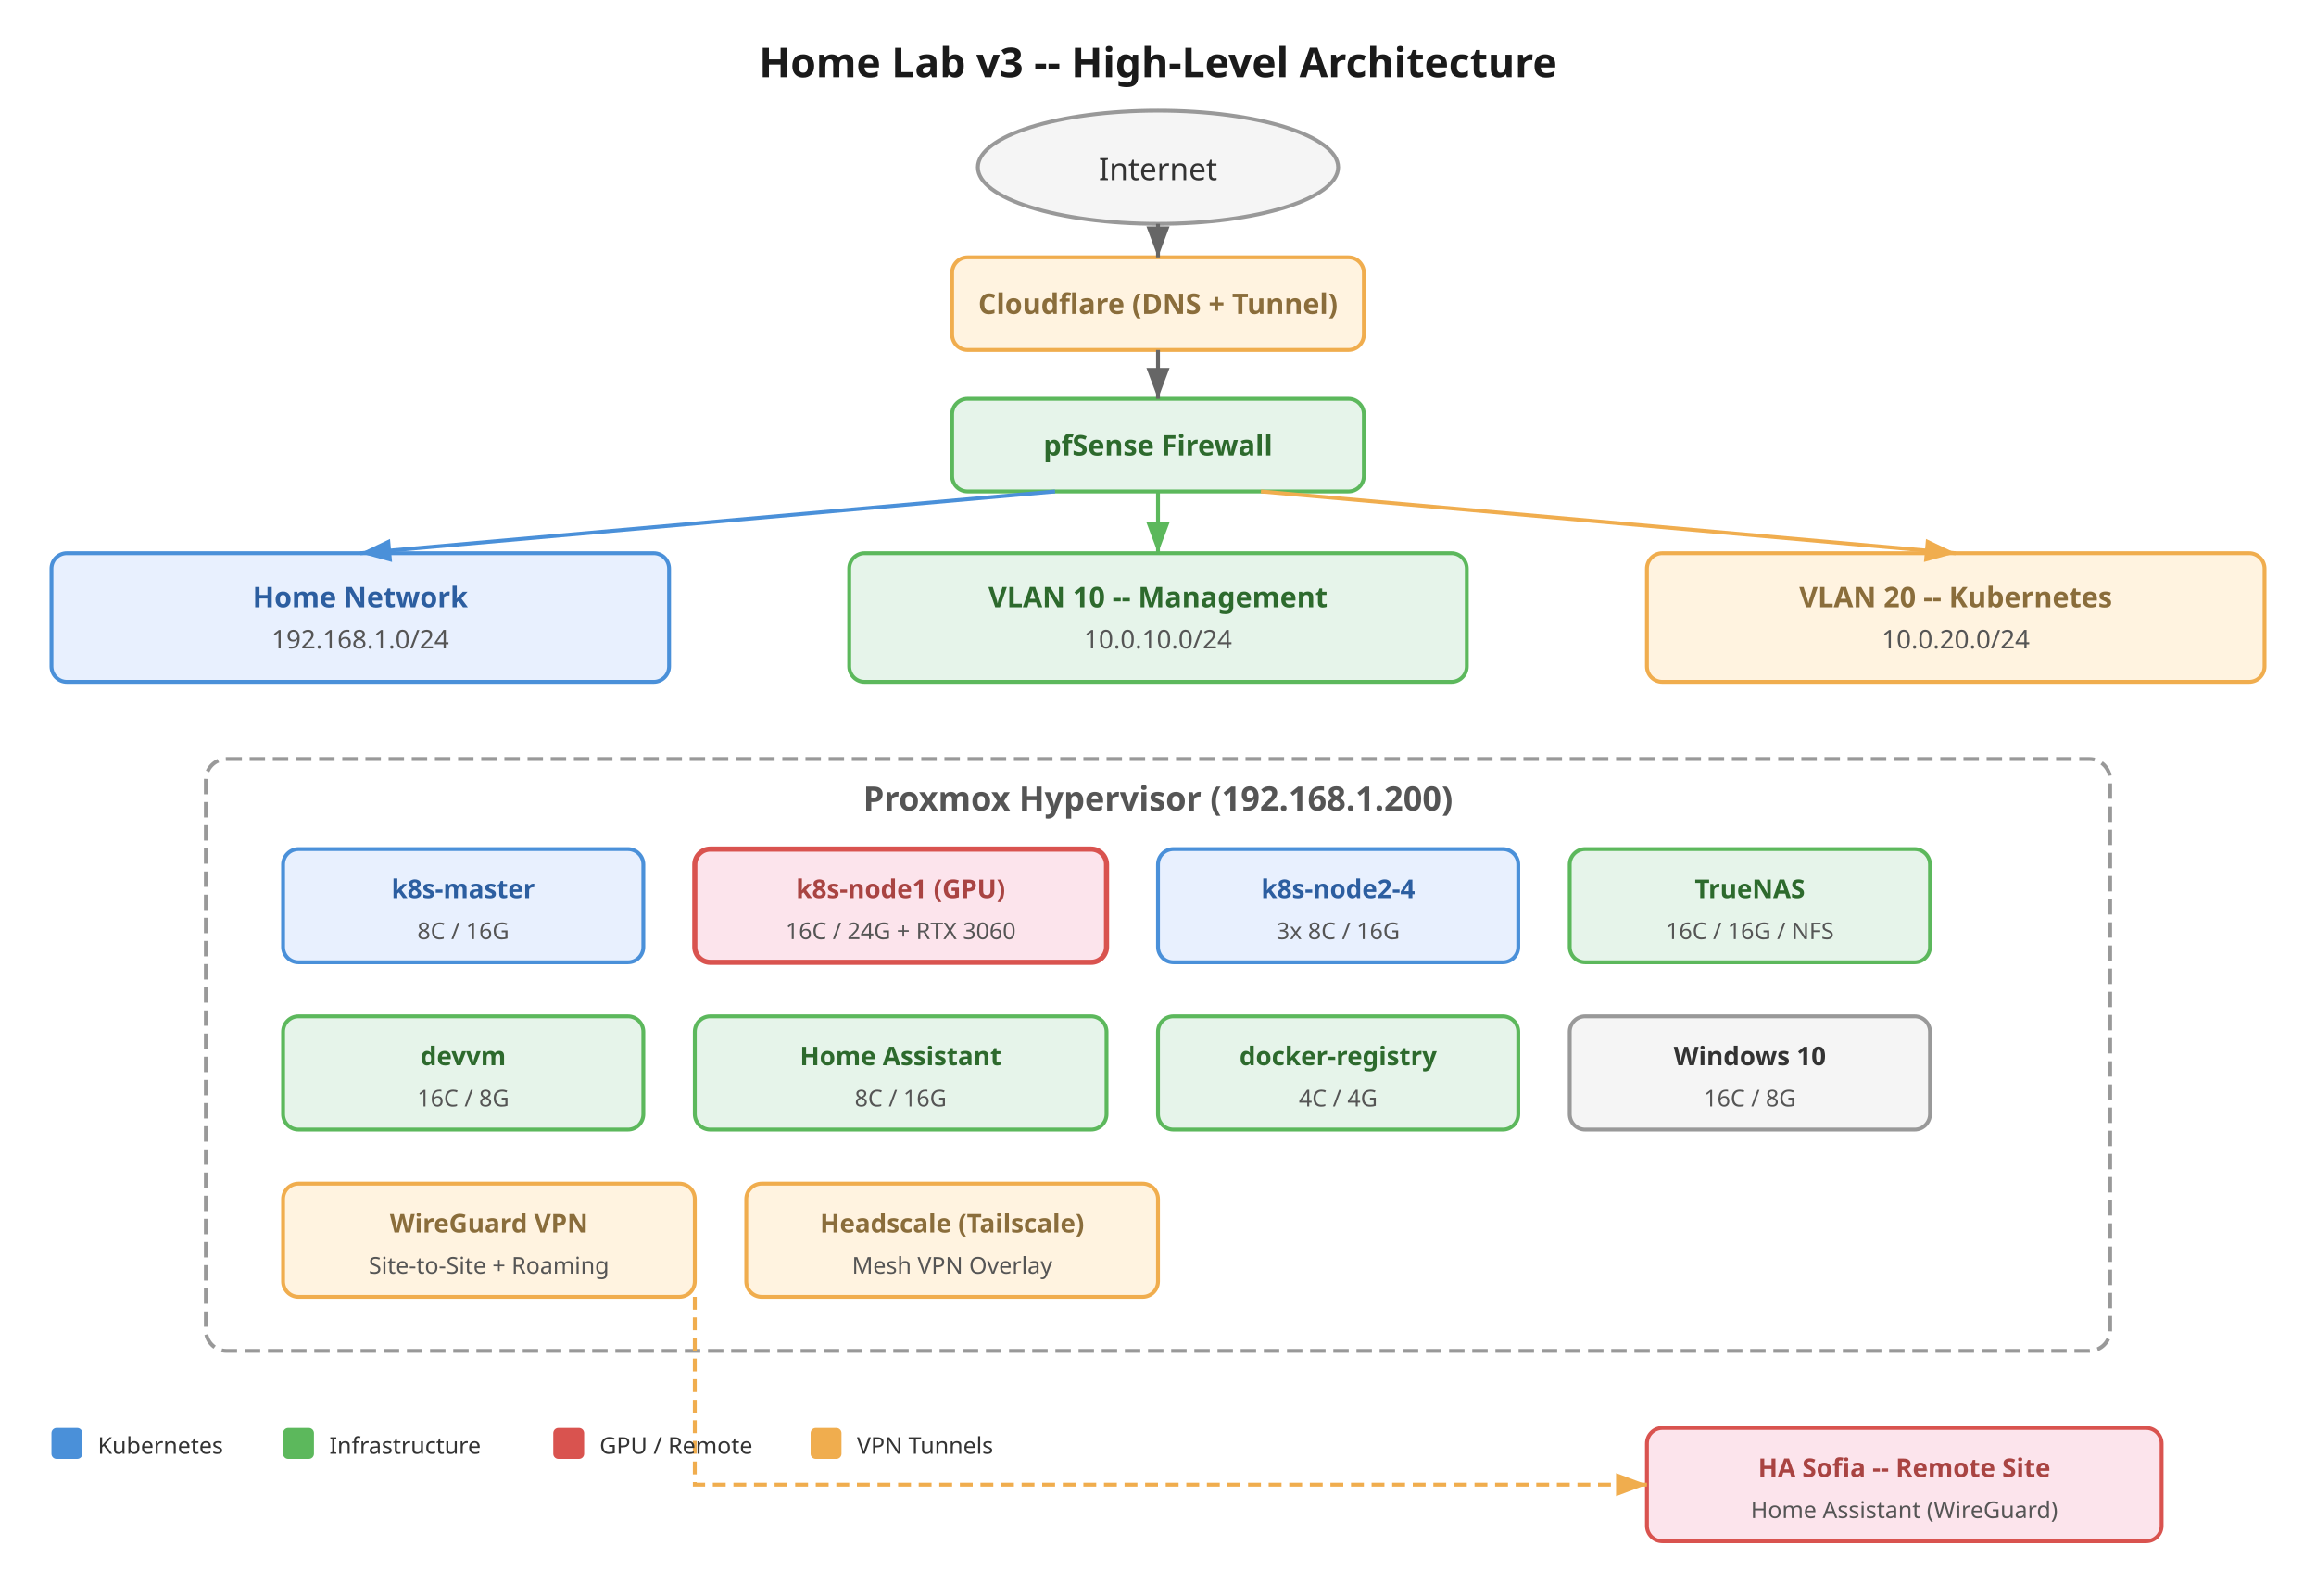
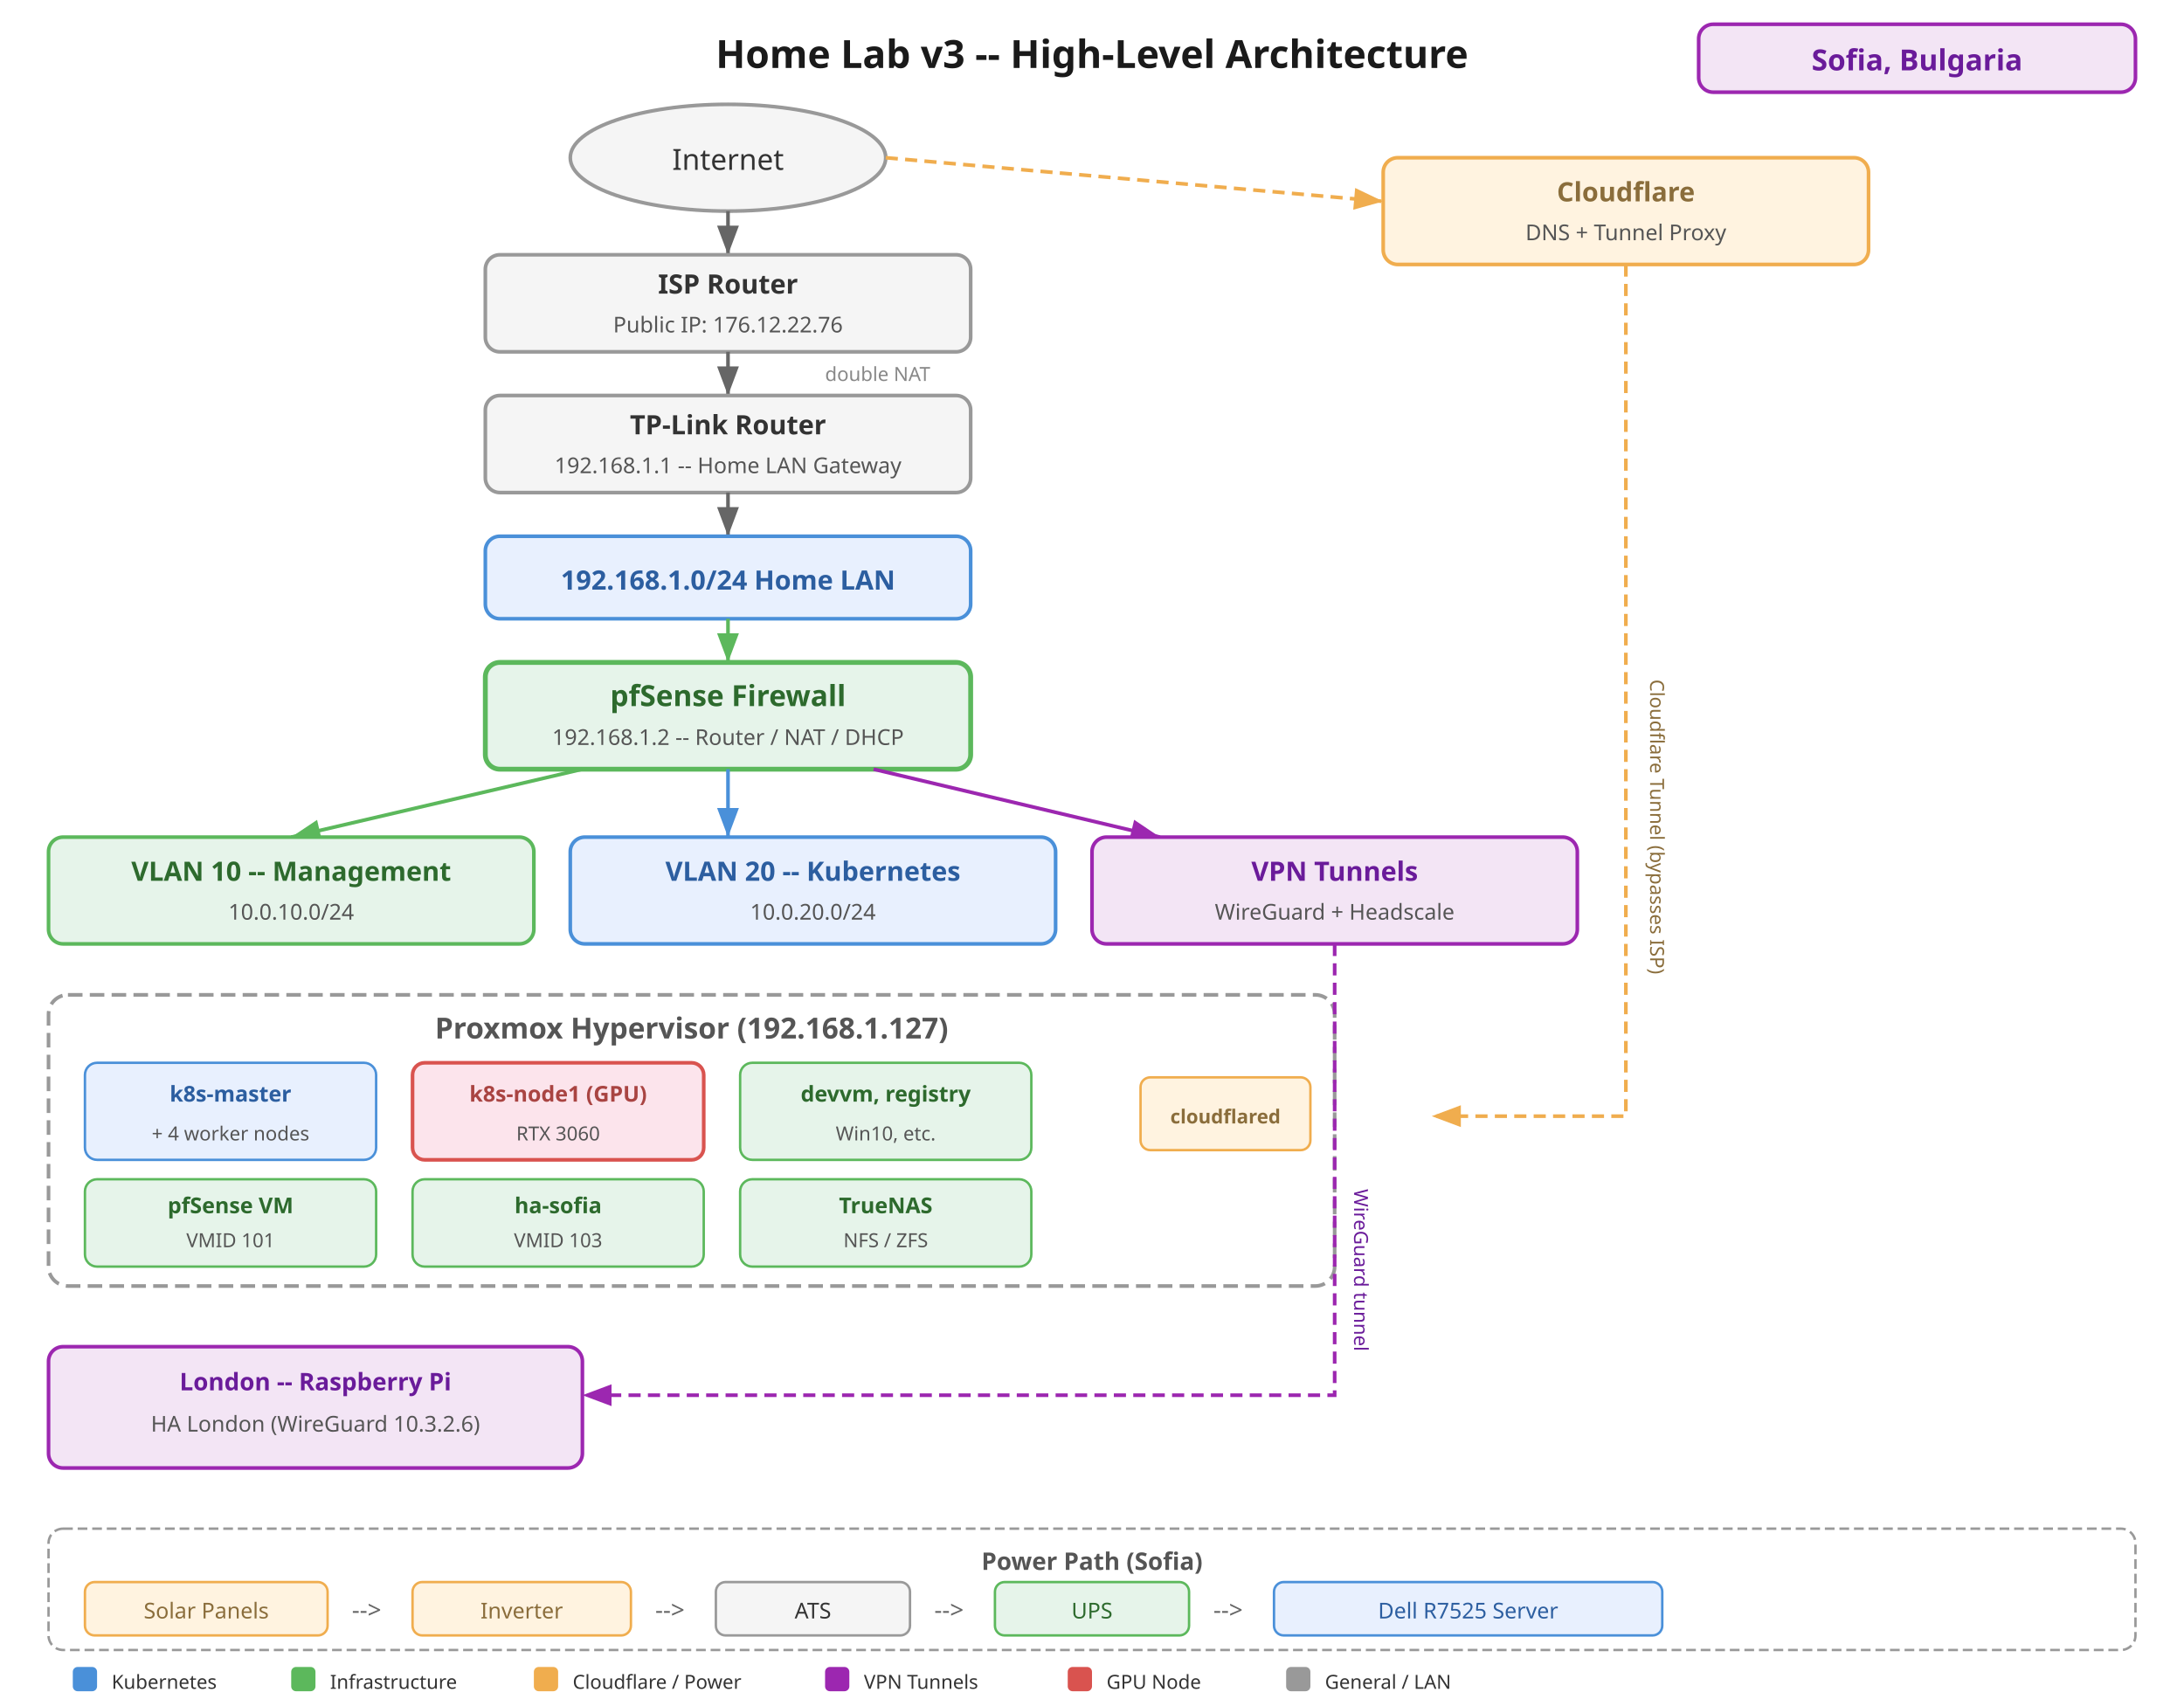
- <svg xmlns="http://www.w3.org/2000/svg" viewBox="0 0 900 620" width="900" height="620" font-family="sans-serif">
+ <svg xmlns="http://www.w3.org/2000/svg" viewBox="0 0 900 700" width="900" height="700" font-family="sans-serif">
  <defs>
    <marker id="arrow-gray" markerWidth="8" markerHeight="6" refX="8" refY="3" orient="auto">
      <path d="M0,0 L8,3 L0,6" fill="#666666" />
    </marker>
    <marker id="arrow-blue" markerWidth="8" markerHeight="6" refX="8" refY="3" orient="auto">
      <path d="M0,0 L8,3 L0,6" fill="#4a90d9" />
    </marker>
    <marker id="arrow-green" markerWidth="8" markerHeight="6" refX="8" refY="3" orient="auto">
      <path d="M0,0 L8,3 L0,6" fill="#5cb85c" />
    </marker>
    <marker id="arrow-orange" markerWidth="8" markerHeight="6" refX="8" refY="3" orient="auto">
      <path d="M0,0 L8,3 L0,6" fill="#f0ad4e" />
    </marker>
+     <marker id="arrow-purple" markerWidth="8" markerHeight="6" refX="8" refY="3" orient="auto">
+       <path d="M0,0 L8,3 L0,6" fill="#9c27b0" />
+     </marker>
+     <marker id="arrow-red" markerWidth="8" markerHeight="6" refX="8" refY="3" orient="auto">
+       <path d="M0,0 L8,3 L0,6" fill="#d9534f" />
+     </marker>
  </defs>
-   <text x="450" y="30" fill="#1a1a1a" font-size="16" font-weight="bold" text-anchor="middle">Home Lab v3 -- High-Level Architecture</text>
-   <g data-label="Internet">
-     <ellipse cx="450" cy="65" rx="70" ry="22" fill="#f5f5f5" stroke="#999999" stroke-width="1.5" />
-     <text x="450" y="70" fill="#333333" font-size="12" text-anchor="middle">Internet</text>
-   </g>
-   <g data-label="Cloudflare">
-     <rect x="370" y="100" width="160" height="36" rx="6" fill="#fff3e0" stroke="#f0ad4e" stroke-width="1.5" />
-     <text x="450" y="122" fill="#8a6d3b" font-size="11" font-weight="bold" text-anchor="middle">Cloudflare (DNS + Tunnel)</text>
-   </g>
-   <line x1="450" y1="87" x2="450" y2="100" stroke="#666666" stroke-width="1.5" marker-end="url(#arrow-gray)" />
-   <g data-label="pfSense">
-     <rect x="370" y="155" width="160" height="36" rx="6" fill="#e6f4ea" stroke="#5cb85c" stroke-width="1.5" />
-     <text x="450" y="177" fill="#2d6a2d" font-size="11" font-weight="bold" text-anchor="middle">pfSense Firewall</text>
-   </g>
-   <line x1="450" y1="136" x2="450" y2="155" stroke="#666666" stroke-width="1.5" marker-end="url(#arrow-gray)" />
-   <g data-label="Home Network">
-     <rect x="20" y="215" width="240" height="50" rx="6" fill="#e8f0fe" stroke="#4a90d9" stroke-width="1.5" />
-     <text x="140" y="236" fill="#2c5ea0" font-size="11" font-weight="bold" text-anchor="middle">Home Network</text>
-     <text x="140" y="252" fill="#555555" font-size="10" text-anchor="middle">192.168.1.0/24</text>
-   </g>
-   <g data-label="Management VLAN">
-     <rect x="330" y="215" width="240" height="50" rx="6" fill="#e6f4ea" stroke="#5cb85c" stroke-width="1.5" />
-     <text x="450" y="236" fill="#2d6a2d" font-size="11" font-weight="bold" text-anchor="middle">VLAN 10 -- Management</text>
-     <text x="450" y="252" fill="#555555" font-size="10" text-anchor="middle">10.0.10.0/24</text>
-   </g>
-   <g data-label="Kubernetes VLAN">
-     <rect x="640" y="215" width="240" height="50" rx="6" fill="#fff3e0" stroke="#f0ad4e" stroke-width="1.5" />
-     <text x="760" y="236" fill="#8a6d3b" font-size="11" font-weight="bold" text-anchor="middle">VLAN 20 -- Kubernetes</text>
-     <text x="760" y="252" fill="#555555" font-size="10" text-anchor="middle">10.0.20.0/24</text>
-   </g>
-   <line x1="410" y1="191" x2="140" y2="215" stroke="#4a90d9" stroke-width="1.5" marker-end="url(#arrow-blue)" />
-   <line x1="450" y1="191" x2="450" y2="215" stroke="#5cb85c" stroke-width="1.5" marker-end="url(#arrow-green)" />
-   <line x1="490" y1="191" x2="760" y2="215" stroke="#f0ad4e" stroke-width="1.5" marker-end="url(#arrow-orange)" />
-   <g data-label="Proxmox Hypervisor">
-     <rect x="80" y="295" width="740" height="230" rx="8" fill="none" stroke="#999999" stroke-width="1.5" stroke-dasharray="6,3" />
-     <text x="450" y="315" fill="#555555" font-size="13" font-weight="bold" text-anchor="middle">Proxmox Hypervisor (192.168.1.200)</text>
-   </g>
-   <g data-label="k8s-master">
-     <rect x="110" y="330" width="140" height="44" rx="6" fill="#e8f0fe" stroke="#4a90d9" stroke-width="1.5" />
-     <text x="180" y="349" fill="#2c5ea0" font-size="10" font-weight="bold" text-anchor="middle">k8s-master</text>
-     <text x="180" y="365" fill="#555555" font-size="9" text-anchor="middle">8C / 16G</text>
-   </g>
-   <g data-label="k8s-node1 GPU">
-     <rect x="270" y="330" width="160" height="44" rx="6" fill="#fce4ec" stroke="#d9534f" stroke-width="2" />
-     <text x="350" y="349" fill="#a94442" font-size="10" font-weight="bold" text-anchor="middle">k8s-node1 (GPU)</text>
-     <text x="350" y="365" fill="#555555" font-size="9" text-anchor="middle">16C / 24G + RTX 3060</text>
-   </g>
-   <g data-label="k8s-node2-4">
-     <rect x="450" y="330" width="140" height="44" rx="6" fill="#e8f0fe" stroke="#4a90d9" stroke-width="1.5" />
-     <text x="520" y="349" fill="#2c5ea0" font-size="10" font-weight="bold" text-anchor="middle">k8s-node2-4</text>
-     <text x="520" y="365" fill="#555555" font-size="9" text-anchor="middle">3x 8C / 16G</text>
-   </g>
-   <g data-label="TrueNAS">
-     <rect x="610" y="330" width="140" height="44" rx="6" fill="#e6f4ea" stroke="#5cb85c" stroke-width="1.5" />
-     <text x="680" y="349" fill="#2d6a2d" font-size="10" font-weight="bold" text-anchor="middle">TrueNAS</text>
-     <text x="680" y="365" fill="#555555" font-size="9" text-anchor="middle">16C / 16G / NFS</text>
-   </g>
-   <g data-label="devvm">
-     <rect x="110" y="395" width="140" height="44" rx="6" fill="#e6f4ea" stroke="#5cb85c" stroke-width="1.5" />
-     <text x="180" y="414" fill="#2d6a2d" font-size="10" font-weight="bold" text-anchor="middle">devvm</text>
-     <text x="180" y="430" fill="#555555" font-size="9" text-anchor="middle">16C / 8G</text>
-   </g>
-   <g data-label="Home Assistant">
-     <rect x="270" y="395" width="160" height="44" rx="6" fill="#e6f4ea" stroke="#5cb85c" stroke-width="1.5" />
-     <text x="350" y="414" fill="#2d6a2d" font-size="10" font-weight="bold" text-anchor="middle">Home Assistant</text>
-     <text x="350" y="430" fill="#555555" font-size="9" text-anchor="middle">8C / 16G</text>
-   </g>
-   <g data-label="docker-registry">
-     <rect x="450" y="395" width="140" height="44" rx="6" fill="#e6f4ea" stroke="#5cb85c" stroke-width="1.5" />
-     <text x="520" y="414" fill="#2d6a2d" font-size="10" font-weight="bold" text-anchor="middle">docker-registry</text>
-     <text x="520" y="430" fill="#555555" font-size="9" text-anchor="middle">4C / 4G</text>
-   </g>
-   <g data-label="Windows 10">
-     <rect x="610" y="395" width="140" height="44" rx="6" fill="#f5f5f5" stroke="#999999" stroke-width="1.5" />
-     <text x="680" y="414" fill="#333333" font-size="10" font-weight="bold" text-anchor="middle">Windows 10</text>
-     <text x="680" y="430" fill="#555555" font-size="9" text-anchor="middle">16C / 8G</text>
-   </g>
-   <g data-label="WireGuard VPN">
-     <rect x="110" y="460" width="160" height="44" rx="6" fill="#fff3e0" stroke="#f0ad4e" stroke-width="1.5" />
-     <text x="190" y="479" fill="#8a6d3b" font-size="10" font-weight="bold" text-anchor="middle">WireGuard VPN</text>
-     <text x="190" y="495" fill="#555555" font-size="9" text-anchor="middle">Site-to-Site + Roaming</text>
-   </g>
-   <g data-label="Headscale">
-     <rect x="290" y="460" width="160" height="44" rx="6" fill="#fff3e0" stroke="#f0ad4e" stroke-width="1.5" />
-     <text x="370" y="479" fill="#8a6d3b" font-size="10" font-weight="bold" text-anchor="middle">Headscale (Tailscale)</text>
-     <text x="370" y="495" fill="#555555" font-size="9" text-anchor="middle">Mesh VPN Overlay</text>
-   </g>
-   <g data-label="HA Sofia">
-     <rect x="640" y="555" width="200" height="44" rx="6" fill="#fce4ec" stroke="#d9534f" stroke-width="1.5" />
-     <text x="740" y="574" fill="#a94442" font-size="10" font-weight="bold" text-anchor="middle">HA Sofia -- Remote Site</text>
-     <text x="740" y="590" fill="#555555" font-size="9" text-anchor="middle">Home Assistant (WireGuard)</text>
-   </g>
-   <path d="M270,504 L270,577 L640,577" fill="none" stroke="#f0ad4e" stroke-width="1.5" marker-end="url(#arrow-orange)" stroke-dasharray="5,3" />
-   <rect x="20" y="555" width="12" height="12" rx="2" fill="#4a90d9" />
-   <text x="38" y="565" fill="#333333" font-size="9">Kubernetes</text>
-   <rect x="110" y="555" width="12" height="12" rx="2" fill="#5cb85c" />
-   <text x="128" y="565" fill="#333333" font-size="9">Infrastructure</text>
-   <rect x="215" y="555" width="12" height="12" rx="2" fill="#d9534f" />
-   <text x="233" y="565" fill="#333333" font-size="9">GPU / Remote</text>
-   <rect x="315" y="555" width="12" height="12" rx="2" fill="#f0ad4e" />
-   <text x="333" y="565" fill="#333333" font-size="9">VPN Tunnels</text>
+   <text x="450" y="28" fill="#1a1a1a" font-size="16" font-weight="bold" text-anchor="middle">Home Lab v3 -- High-Level Architecture</text>
+   <rect x="700" y="10" width="180" height="28" rx="6" fill="#f3e5f5" stroke="#9c27b0" stroke-width="1.5" />
+   <text x="790" y="29" fill="#6a1b9a" font-size="12" font-weight="bold" text-anchor="middle">Sofia, Bulgaria</text>
+   <ellipse cx="300" cy="65" rx="65" ry="22" fill="#f5f5f5" stroke="#999999" stroke-width="1.5" />
+   <text x="300" y="70" fill="#333333" font-size="12" text-anchor="middle">Internet</text>
+   <line x1="300" y1="87" x2="300" y2="105" stroke="#666666" stroke-width="1.5" marker-end="url(#arrow-gray)" />
+   <rect x="200" y="105" width="200" height="40" rx="6" fill="#f5f5f5" stroke="#999999" stroke-width="1.5" />
+   <text x="300" y="121" fill="#333333" font-size="11" font-weight="bold" text-anchor="middle">ISP Router</text>
+   <text x="300" y="137" fill="#555555" font-size="9" text-anchor="middle">Public IP: 176.12.22.76</text>
+   <line x1="300" y1="145" x2="300" y2="163" stroke="#666666" stroke-width="1.5" marker-end="url(#arrow-gray)" />
+   <text x="340" y="157" fill="#888" font-size="8">double NAT</text>
+   <rect x="200" y="163" width="200" height="40" rx="6" fill="#f5f5f5" stroke="#999999" stroke-width="1.5" />
+   <text x="300" y="179" fill="#333333" font-size="11" font-weight="bold" text-anchor="middle">TP-Link Router</text>
+   <text x="300" y="195" fill="#555555" font-size="9" text-anchor="middle">192.168.1.1 -- Home LAN Gateway</text>
+   <line x1="300" y1="203" x2="300" y2="221" stroke="#666666" stroke-width="1.5" marker-end="url(#arrow-gray)" />
+   <rect x="200" y="221" width="200" height="34" rx="6" fill="#e8f0fe" stroke="#4a90d9" stroke-width="1.5" />
+   <text x="300" y="243" fill="#2c5ea0" font-size="11" font-weight="bold" text-anchor="middle">192.168.1.0/24 Home LAN</text>
+   <line x1="300" y1="255" x2="300" y2="273" stroke="#5cb85c" stroke-width="1.5" marker-end="url(#arrow-green)" />
+   <rect x="200" y="273" width="200" height="44" rx="6" fill="#e6f4ea" stroke="#5cb85c" stroke-width="2" />
+   <text x="300" y="291" fill="#2d6a2d" font-size="12" font-weight="bold" text-anchor="middle">pfSense Firewall</text>
+   <text x="300" y="307" fill="#555555" font-size="9" text-anchor="middle">192.168.1.2 -- Router / NAT / DHCP</text>
+   <rect x="570" y="65" width="200" height="44" rx="6" fill="#fff3e0" stroke="#f0ad4e" stroke-width="1.5" />
+   <text x="670" y="83" fill="#8a6d3b" font-size="11" font-weight="bold" text-anchor="middle">Cloudflare</text>
+   <text x="670" y="99" fill="#555555" font-size="9" text-anchor="middle">DNS + Tunnel Proxy</text>
+   <path d="M365,65 L570,83" fill="none" stroke="#f0ad4e" stroke-width="1.5" stroke-dasharray="5,3" marker-end="url(#arrow-orange)" />
+   <path d="M670,109 L670,460 L590,460" fill="none" stroke="#f0ad4e" stroke-width="1.5" stroke-dasharray="5,3" marker-end="url(#arrow-orange)" />
+   <text x="680" y="280" fill="#8a6d3b" font-size="8" transform="rotate(90,680,280)">Cloudflare Tunnel (bypasses ISP)</text>
+   <line x1="240" y1="317" x2="120" y2="345" stroke="#5cb85c" stroke-width="1.5" marker-end="url(#arrow-green)" />
+   <line x1="300" y1="317" x2="300" y2="345" stroke="#4a90d9" stroke-width="1.5" marker-end="url(#arrow-blue)" />
+   <line x1="360" y1="317" x2="478" y2="345" stroke="#9c27b0" stroke-width="1.5" marker-end="url(#arrow-purple)" />
+   <rect x="20" y="345" width="200" height="44" rx="6" fill="#e6f4ea" stroke="#5cb85c" stroke-width="1.5" />
+   <text x="120" y="363" fill="#2d6a2d" font-size="11" font-weight="bold" text-anchor="middle">VLAN 10 -- Management</text>
+   <text x="120" y="379" fill="#555555" font-size="9" text-anchor="middle">10.0.10.0/24</text>
+   <rect x="235" y="345" width="200" height="44" rx="6" fill="#e8f0fe" stroke="#4a90d9" stroke-width="1.5" />
+   <text x="335" y="363" fill="#2c5ea0" font-size="11" font-weight="bold" text-anchor="middle">VLAN 20 -- Kubernetes</text>
+   <text x="335" y="379" fill="#555555" font-size="9" text-anchor="middle">10.0.20.0/24</text>
+   <rect x="450" y="345" width="200" height="44" rx="6" fill="#f3e5f5" stroke="#9c27b0" stroke-width="1.5" />
+   <text x="550" y="363" fill="#6a1b9a" font-size="11" font-weight="bold" text-anchor="middle">VPN Tunnels</text>
+   <text x="550" y="379" fill="#555555" font-size="9" text-anchor="middle">WireGuard + Headscale</text>
+   <rect x="20" y="410" width="530" height="120" rx="8" fill="none" stroke="#999999" stroke-width="1.5" stroke-dasharray="6,3" />
+   <text x="285" y="428" fill="#555555" font-size="12" font-weight="bold" text-anchor="middle">Proxmox Hypervisor (192.168.1.127)</text>
+   <rect x="35" y="438" width="120" height="40" rx="5" fill="#e8f0fe" stroke="#4a90d9" stroke-width="1" />
+   <text x="95" y="454" fill="#2c5ea0" font-size="9" font-weight="bold" text-anchor="middle">k8s-master</text>
+   <text x="95" y="470" fill="#555555" font-size="8" text-anchor="middle">+ 4 worker nodes</text>
+   <rect x="170" y="438" width="120" height="40" rx="5" fill="#fce4ec" stroke="#d9534f" stroke-width="1.5" />
+   <text x="230" y="454" fill="#a94442" font-size="9" font-weight="bold" text-anchor="middle">k8s-node1 (GPU)</text>
+   <text x="230" y="470" fill="#555555" font-size="8" text-anchor="middle">RTX 3060</text>
+   <rect x="470" y="444" width="70" height="30" rx="4" fill="#fff3e0" stroke="#f0ad4e" stroke-width="1" />
+   <text x="505" y="463" fill="#8a6d3b" font-size="8" font-weight="bold" text-anchor="middle">cloudflared</text>
+   <rect x="35" y="486" width="120" height="36" rx="5" fill="#e6f4ea" stroke="#5cb85c" stroke-width="1" />
+   <text x="95" y="500" fill="#2d6a2d" font-size="9" font-weight="bold" text-anchor="middle">pfSense VM</text>
+   <text x="95" y="514" fill="#555555" font-size="8" text-anchor="middle">VMID 101</text>
+   <rect x="170" y="486" width="120" height="36" rx="5" fill="#e6f4ea" stroke="#5cb85c" stroke-width="1" />
+   <text x="230" y="500" fill="#2d6a2d" font-size="9" font-weight="bold" text-anchor="middle">ha-sofia</text>
+   <text x="230" y="514" fill="#555555" font-size="8" text-anchor="middle">VMID 103</text>
+   <rect x="305" y="486" width="120" height="36" rx="5" fill="#e6f4ea" stroke="#5cb85c" stroke-width="1" />
+   <text x="365" y="500" fill="#2d6a2d" font-size="9" font-weight="bold" text-anchor="middle">TrueNAS</text>
+   <text x="365" y="514" fill="#555555" font-size="8" text-anchor="middle">NFS / ZFS</text>
+   <rect x="305" y="438" width="120" height="40" rx="5" fill="#e6f4ea" stroke="#5cb85c" stroke-width="1" />
+   <text x="365" y="454" fill="#2d6a2d" font-size="9" font-weight="bold" text-anchor="middle">devvm, registry</text>
+   <text x="365" y="470" fill="#555555" font-size="8" text-anchor="middle">Win10, etc.</text>
+   <rect x="20" y="555" width="220" height="50" rx="6" fill="#f3e5f5" stroke="#9c27b0" stroke-width="1.5" />
+   <text x="130" y="573" fill="#6a1b9a" font-size="10" font-weight="bold" text-anchor="middle">London -- Raspberry Pi</text>
+   <text x="130" y="590" fill="#555555" font-size="9" text-anchor="middle">HA London (WireGuard 10.3.2.6)</text>
+   <path d="M550,389 L550,575 L240,575" fill="none" stroke="#9c27b0" stroke-width="1.5" stroke-dasharray="5,3" marker-end="url(#arrow-purple)" />
+   <text x="558" y="490" fill="#6a1b9a" font-size="8" transform="rotate(90,558,490)">WireGuard tunnel</text>
+   <rect x="20" y="630" width="860" height="50" rx="6" fill="none" stroke="#999999" stroke-width="1" stroke-dasharray="4,2" />
+   <text x="450" y="647" fill="#555555" font-size="10" font-weight="bold" text-anchor="middle">Power Path (Sofia)</text>
+   <rect x="35" y="652" width="100" height="22" rx="4" fill="#fff3e0" stroke="#f0ad4e" stroke-width="1" />
+   <text x="85" y="667" fill="#8a6d3b" font-size="9" text-anchor="middle">Solar Panels</text>
+   <text x="145" y="667" fill="#666" font-size="10">--&gt;</text>
+   <rect x="170" y="652" width="90" height="22" rx="4" fill="#fff3e0" stroke="#f0ad4e" stroke-width="1" />
+   <text x="215" y="667" fill="#8a6d3b" font-size="9" text-anchor="middle">Inverter</text>
+   <text x="270" y="667" fill="#666" font-size="10">--&gt;</text>
+   <rect x="295" y="652" width="80" height="22" rx="4" fill="#f5f5f5" stroke="#999999" stroke-width="1" />
+   <text x="335" y="667" fill="#333" font-size="9" text-anchor="middle">ATS</text>
+   <text x="385" y="667" fill="#666" font-size="10">--&gt;</text>
+   <rect x="410" y="652" width="80" height="22" rx="4" fill="#e6f4ea" stroke="#5cb85c" stroke-width="1" />
+   <text x="450" y="667" fill="#2d6a2d" font-size="9" text-anchor="middle">UPS</text>
+   <text x="500" y="667" fill="#666" font-size="10">--&gt;</text>
+   <rect x="525" y="652" width="160" height="22" rx="4" fill="#e8f0fe" stroke="#4a90d9" stroke-width="1" />
+   <text x="605" y="667" fill="#2c5ea0" font-size="9" text-anchor="middle">Dell R7525 Server</text>
+   <rect x="30" y="687" width="10" height="10" rx="2" fill="#4a90d9" />
+   <text x="46" y="696" fill="#333333" font-size="8">Kubernetes</text>
+   <rect x="120" y="687" width="10" height="10" rx="2" fill="#5cb85c" />
+   <text x="136" y="696" fill="#333333" font-size="8">Infrastructure</text>
+   <rect x="220" y="687" width="10" height="10" rx="2" fill="#f0ad4e" />
+   <text x="236" y="696" fill="#333333" font-size="8">Cloudflare / Power</text>
+   <rect x="340" y="687" width="10" height="10" rx="2" fill="#9c27b0" />
+   <text x="356" y="696" fill="#333333" font-size="8">VPN Tunnels</text>
+   <rect x="440" y="687" width="10" height="10" rx="2" fill="#d9534f" />
+   <text x="456" y="696" fill="#333333" font-size="8">GPU Node</text>
+   <rect x="530" y="687" width="10" height="10" rx="2" fill="#999999" />
+   <text x="546" y="696" fill="#333333" font-size="8">General / LAN</text>
</svg>
